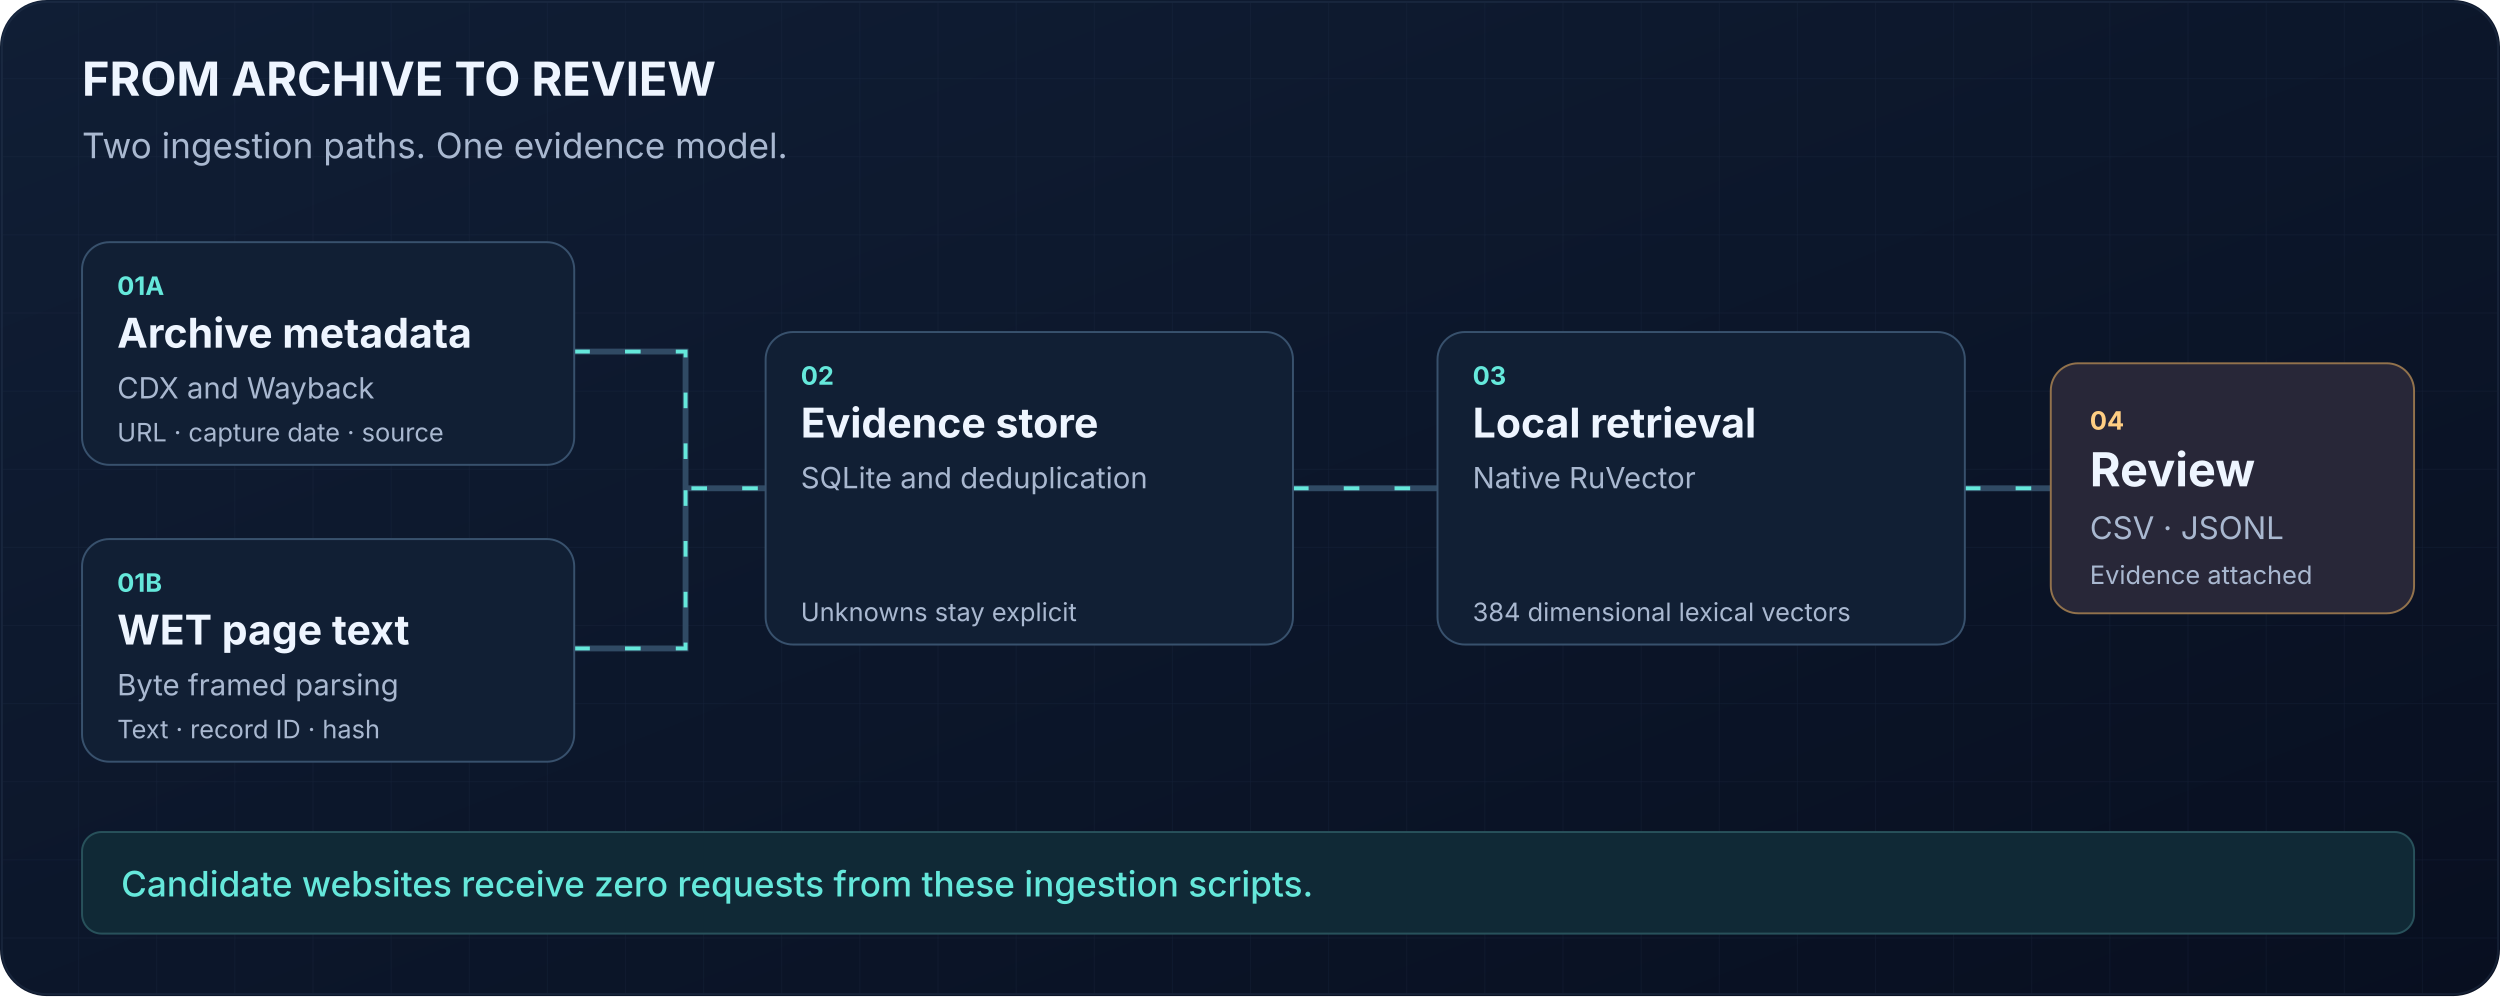
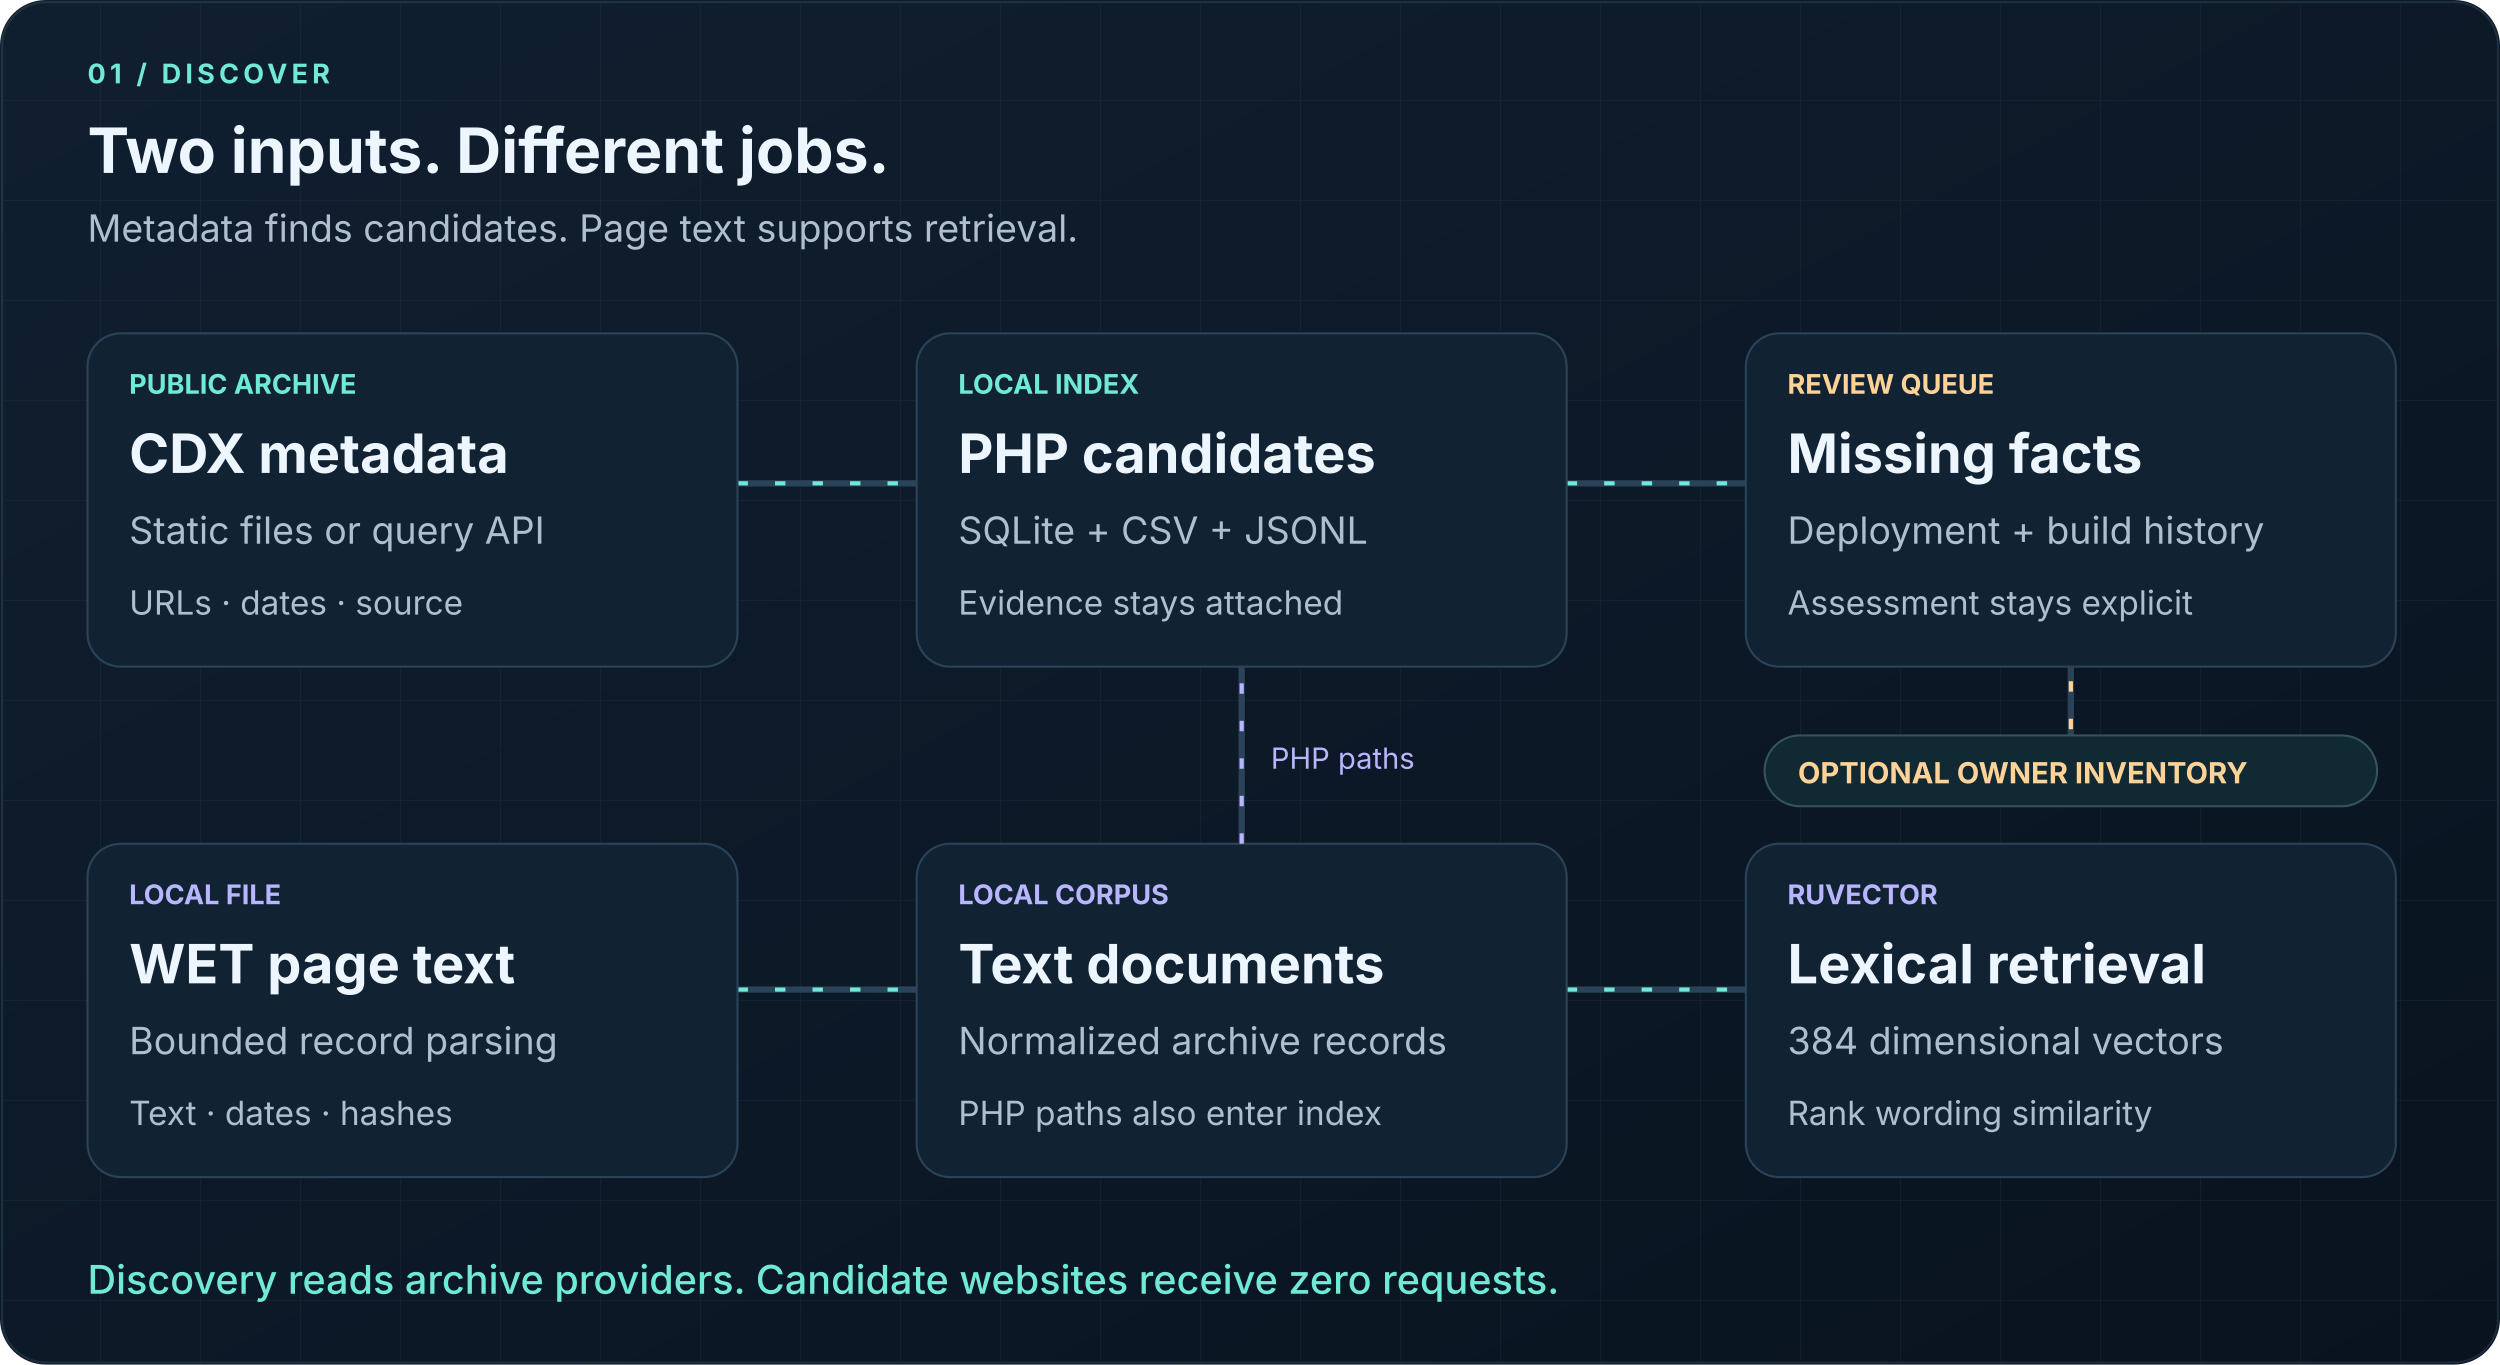
- <svg xmlns="http://www.w3.org/2000/svg" width="1280" height="510" viewBox="0 0 1280 510" role="img" aria-labelledby="title desc">
+ <svg xmlns="http://www.w3.org/2000/svg" width="1200" height="655" viewBox="0 0 1200 655" role="img" aria-labelledby="title desc">
  <defs>
    <linearGradient id="bg" x2="1" y2="1">
-       <stop stop-color="#101e35" />
-       <stop offset="1" stop-color="#080f20" />
+       <stop stop-color="#101f30" />
+       <stop offset="1" stop-color="#09131f" />
    </linearGradient>
    <radialGradient id="halo">
-       <stop stop-color="#1b8f96" stop-opacity=".35" />
-       <stop offset="1" stop-color="#1b8f96" stop-opacity="0" />
+       <stop stop-color="#269e99" stop-opacity=".26" />
+       <stop offset="1" stop-color="#269e99" stop-opacity="0" />
    </radialGradient>
-     <pattern id="grid" width="40" height="40" patternUnits="userSpaceOnUse">
-       <path d="M40 0H0V40" fill="none" stroke="#263651" stroke-width=".5" />
+     <pattern id="grid" width="48" height="48" patternUnits="userSpaceOnUse">
+       <path d="M48 0H0V48" fill="none" stroke="#345267" stroke-width=".5" />
    </pattern>
    <style>
- text{font-family:Inter,ui-sans-serif,system-ui,-apple-system,BlinkMacSystemFont,"Segoe UI",sans-serif}
- .ink{fill:#eef5ff}.muted{fill:#a9b8d0}.cyan{fill:#65e8db}.amber{fill:#ffce83}
- .travel{stroke-dasharray:8 18;animation:flow 3s linear infinite}
- .pulse{animation:glow 4s ease-in-out infinite}.slow{animation:glow 5s ease-in-out infinite;animation-delay:1s}
- @keyframes flow{to{stroke-dashoffset:-104}}
- @keyframes glow{0%,100%{opacity:.4}50%{opacity:1}}
- @media(prefers-reduced-motion:reduce){*{animation:none!important}.pulse,.slow{opacity:1}}
+ text{font-family:ui-sans-serif,system-ui,-apple-system,BlinkMacSystemFont,"Segoe UI",sans-serif}
+ .ink{fill:#edf5ff}.muted{fill:#b0bfd0}.cyan{fill:#70ead6}.amber{fill:#ffd398}.lilac{fill:#b9b5ff}
+ .flow{stroke-dasharray:5 13;animation:flow 5s linear infinite}
+ .glow{animation:glow 6s ease-in-out infinite}
+ .orbit{transform-box:fill-box;transform-origin:center;animation:orbit 28s linear infinite}
+ .lift{animation:lift 7s ease-in-out infinite}
+ .phase{animation:phase 12s ease-in-out infinite}
+ .p2{animation-delay:3s}.p3{animation-delay:6s}.p4{animation-delay:9s}
+ @keyframes flow{to{stroke-dashoffset:-108}}
+ @keyframes glow{0%,100%{opacity:.45}50%{opacity:1}}
+ @keyframes orbit{to{transform:rotate(360deg)}}
+ @keyframes lift{0%,100%{transform:translateY(0)}50%{transform:translateY(-7px)}}
+ @keyframes phase{0%,30%,100%{stroke-opacity:.25}10%,20%{stroke-opacity:1}}
+ @media(prefers-reduced-motion:reduce){*{animation:none!important}.glow{opacity:1}.phase{stroke-opacity:1}}
</style>
  </defs>
-   <rect width="1280" height="510" rx="24" fill="url(#bg)" />
-   <rect x="1" y="1" width="1278" height="508" rx="23" fill="url(#grid)" opacity=".35" stroke="#2b3b55" />
-   <text x="42" y="49" class="ink" font-size="24" font-weight="700">FROM ARCHIVE TO REVIEW</text>
-   <text x="42" y="81" class="muted" font-size="18" font-weight="400">Two ingestion paths. One evidence model.</text>
-   <path d="M294 180H351V250H392M294 332H351V250M662 250H736M1006 250H1050" fill="none" stroke="#304a64" stroke-width="3" />
-   <path d="M294 180H351V250H392M294 332H351V250M662 250H736M1006 250H1050" fill="none" stroke="#65e8db" stroke-width="2" class="travel" />
-   <rect x="42" y="124" width="252" height="114" rx="14" fill="#111f34" stroke="#38516d" />
-   <text x="60" y="151" class="cyan" font-size="13" font-weight="700">01A</text>
-   <text x="60" y="178" class="ink" font-size="21" font-weight="650">Archive metadata</text>
-   <text x="60" y="204" class="muted" font-size="15" font-weight="400">CDX and Wayback</text>
-   <text x="60" y="226" class="muted" font-size="13" font-weight="400">URL · capture date · source</text>
-   <rect x="42" y="276" width="252" height="114" rx="14" fill="#111f34" stroke="#38516d" />
-   <text x="60" y="303" class="cyan" font-size="13" font-weight="700">01B</text>
-   <text x="60" y="330" class="ink" font-size="21" font-weight="650">WET page text</text>
-   <text x="60" y="356" class="muted" font-size="15" font-weight="400">Byte framed parsing</text>
-   <text x="60" y="378" class="muted" font-size="13" font-weight="400">Text · record ID · hash</text>
-   <rect x="392" y="170" width="270" height="160" rx="14" fill="#111f34" stroke="#38516d" />
-   <text x="410" y="197" class="cyan" font-size="13" font-weight="700">02</text>
-   <text x="410" y="224" class="ink" font-size="21" font-weight="650">Evidence store</text>
-   <text x="410" y="250" class="muted" font-size="15" font-weight="400">SQLite and deduplication</text>
-   <text x="410" y="318" class="muted" font-size="13" font-weight="400">Unknowns stay explicit</text>
-   <rect x="736" y="170" width="270" height="160" rx="14" fill="#111f34" stroke="#38516d" />
-   <text x="754" y="197" class="cyan" font-size="13" font-weight="700">03</text>
-   <text x="754" y="224" class="ink" font-size="21" font-weight="650">Local retrieval</text>
-   <text x="754" y="250" class="muted" font-size="15" font-weight="400">Native RuVector</text>
-   <text x="754" y="318" class="muted" font-size="13" font-weight="400">384 dimensional lexical vectors</text>
-   <rect x="1050" y="186" width="186" height="128" rx="14" fill="#282738" stroke="#92724c" />
-   <text x="1070" y="220" class="amber" font-size="13" font-weight="700">04</text>
-   <text x="1070" y="249" class="ink" font-size="24" font-weight="650">Review</text>
-   <text x="1070" y="276" class="muted" font-size="16" font-weight="400">CSV · JSONL</text>
-   <text x="1070" y="299" class="muted" font-size="13" font-weight="400">Evidence attached</text>
-   <rect x="42" y="426" width="1194" height="52" rx="10" fill="#102936" stroke="#28515b" />
-   <text x="62" y="459" class="cyan" font-size="18" font-weight="500">Candidate websites receive zero requests from these ingestion scripts.</text>
+   <rect width="1200" height="655" rx="22" fill="url(#bg)" />
+   <rect x="1" y="1" width="1198" height="653" rx="21" fill="url(#grid)" opacity=".3" stroke="#456073" />
+   <text x="42" y="40" class="cyan" font-size="13" font-weight="700" letter-spacing="2">01 / DISCOVER</text>
+   <text x="42" y="83" class="ink" font-size="30" font-weight="650">Two inputs. Different jobs.</text>
+   <text x="42" y="116" class="muted" font-size="18" font-weight="400">Metadata finds candidates. Page text supports retrieval.</text>
+   <path d="M354 232H440" fill="none" stroke="#2b4358" stroke-width="3" />
+   <path d="M354 232H440" fill="none" stroke="#70ead6" stroke-width="2" class="flow" />
+   <path d="M752 232H838" fill="none" stroke="#2b4358" stroke-width="3" />
+   <path d="M752 232H838" fill="none" stroke="#70ead6" stroke-width="2" class="flow" />
+   <path d="M354 475H440" fill="none" stroke="#2b4358" stroke-width="3" />
+   <path d="M354 475H440" fill="none" stroke="#70ead6" stroke-width="2" class="flow" />
+   <path d="M752 475H838" fill="none" stroke="#2b4358" stroke-width="3" />
+   <path d="M752 475H838" fill="none" stroke="#70ead6" stroke-width="2" class="flow" />
+   <rect x="42" y="160" width="312" height="160" rx="16" fill="#112333" stroke="#2b4358" />
+   <text x="62" y="189" class="cyan" font-size="13" font-weight="700">PUBLIC ARCHIVE</text>
+   <text x="62" y="227" class="ink" font-size="26" font-weight="650">CDX metadata</text>
+   <text x="62" y="261" class="muted" font-size="18" font-weight="400">Static files or query API</text>
+   <text x="62" y="295" class="muted" font-size="16" font-weight="400">URLs · dates · source</text>
+   <rect x="440" y="160" width="312" height="160" rx="16" fill="#112333" stroke="#2b4358" />
+   <text x="460" y="189" class="cyan" font-size="13" font-weight="700">LOCAL INDEX</text>
+   <text x="460" y="227" class="ink" font-size="26" font-weight="650">PHP candidates</text>
+   <text x="460" y="261" class="muted" font-size="18" font-weight="400">SQLite + CSV + JSONL</text>
+   <text x="460" y="295" class="muted" font-size="16" font-weight="400">Evidence stays attached</text>
+   <rect x="838" y="160" width="312" height="160" rx="16" fill="#112333" stroke="#2b4358" />
+   <text x="858" y="189" class="amber" font-size="13" font-weight="700">REVIEW QUEUE</text>
+   <text x="858" y="227" class="ink" font-size="26" font-weight="650">Missing facts</text>
+   <text x="858" y="261" class="muted" font-size="18" font-weight="400">Deployment + build history</text>
+   <text x="858" y="295" class="muted" font-size="16" font-weight="400">Assessment stays explicit</text>
+   <rect x="42" y="405" width="312" height="160" rx="16" fill="#112333" stroke="#2b4358" />
+   <text x="62" y="434" class="lilac" font-size="13" font-weight="700">LOCAL FILE</text>
+   <text x="62" y="472" class="ink" font-size="26" font-weight="650">WET page text</text>
+   <text x="62" y="506" class="muted" font-size="18" font-weight="400">Bounded record parsing</text>
+   <text x="62" y="540" class="muted" font-size="16" font-weight="400">Text · dates · hashes</text>
+   <rect x="440" y="405" width="312" height="160" rx="16" fill="#112333" stroke="#2b4358" />
+   <text x="460" y="434" class="lilac" font-size="13" font-weight="700">LOCAL CORPUS</text>
+   <text x="460" y="472" class="ink" font-size="26" font-weight="650">Text documents</text>
+   <text x="460" y="506" class="muted" font-size="18" font-weight="400">Normalized archive records</text>
+   <text x="460" y="540" class="muted" font-size="16" font-weight="400">PHP paths also enter index</text>
+   <rect x="838" y="405" width="312" height="160" rx="16" fill="#112333" stroke="#2b4358" />
+   <text x="858" y="434" class="lilac" font-size="13" font-weight="700">RUVECTOR</text>
+   <text x="858" y="472" class="ink" font-size="26" font-weight="650">Lexical retrieval</text>
+   <text x="858" y="506" class="muted" font-size="18" font-weight="400">384 dimensional vectors</text>
+   <text x="858" y="540" class="muted" font-size="16" font-weight="400">Rank wording similarity</text>
+   <path d="M596 405V320" fill="none" stroke="#2b4358" stroke-width="3" />
+   <path d="M596 405V320" fill="none" stroke="#b9b5ff" stroke-width="2" class="flow" />
+   <text x="610" y="369" class="lilac" font-size="14" font-weight="400">PHP paths</text>
+   <path d="M994 368V320" fill="none" stroke="#2b4358" stroke-width="3" />
+   <path d="M994 368V320" fill="none" stroke="#ffd398" stroke-width="2" class="flow" />
+   <rect x="847" y="353" width="294" height="34" rx="17" fill="#102932" stroke="#34545c" />
+   <text x="863" y="376" class="amber" font-size="14" font-weight="650">OPTIONAL OWNER INVENTORY</text>
+   <text x="42" y="621" class="cyan" font-size="19" font-weight="500">Discovery reads archive providers. Candidate websites receive zero requests.</text>
</svg>
